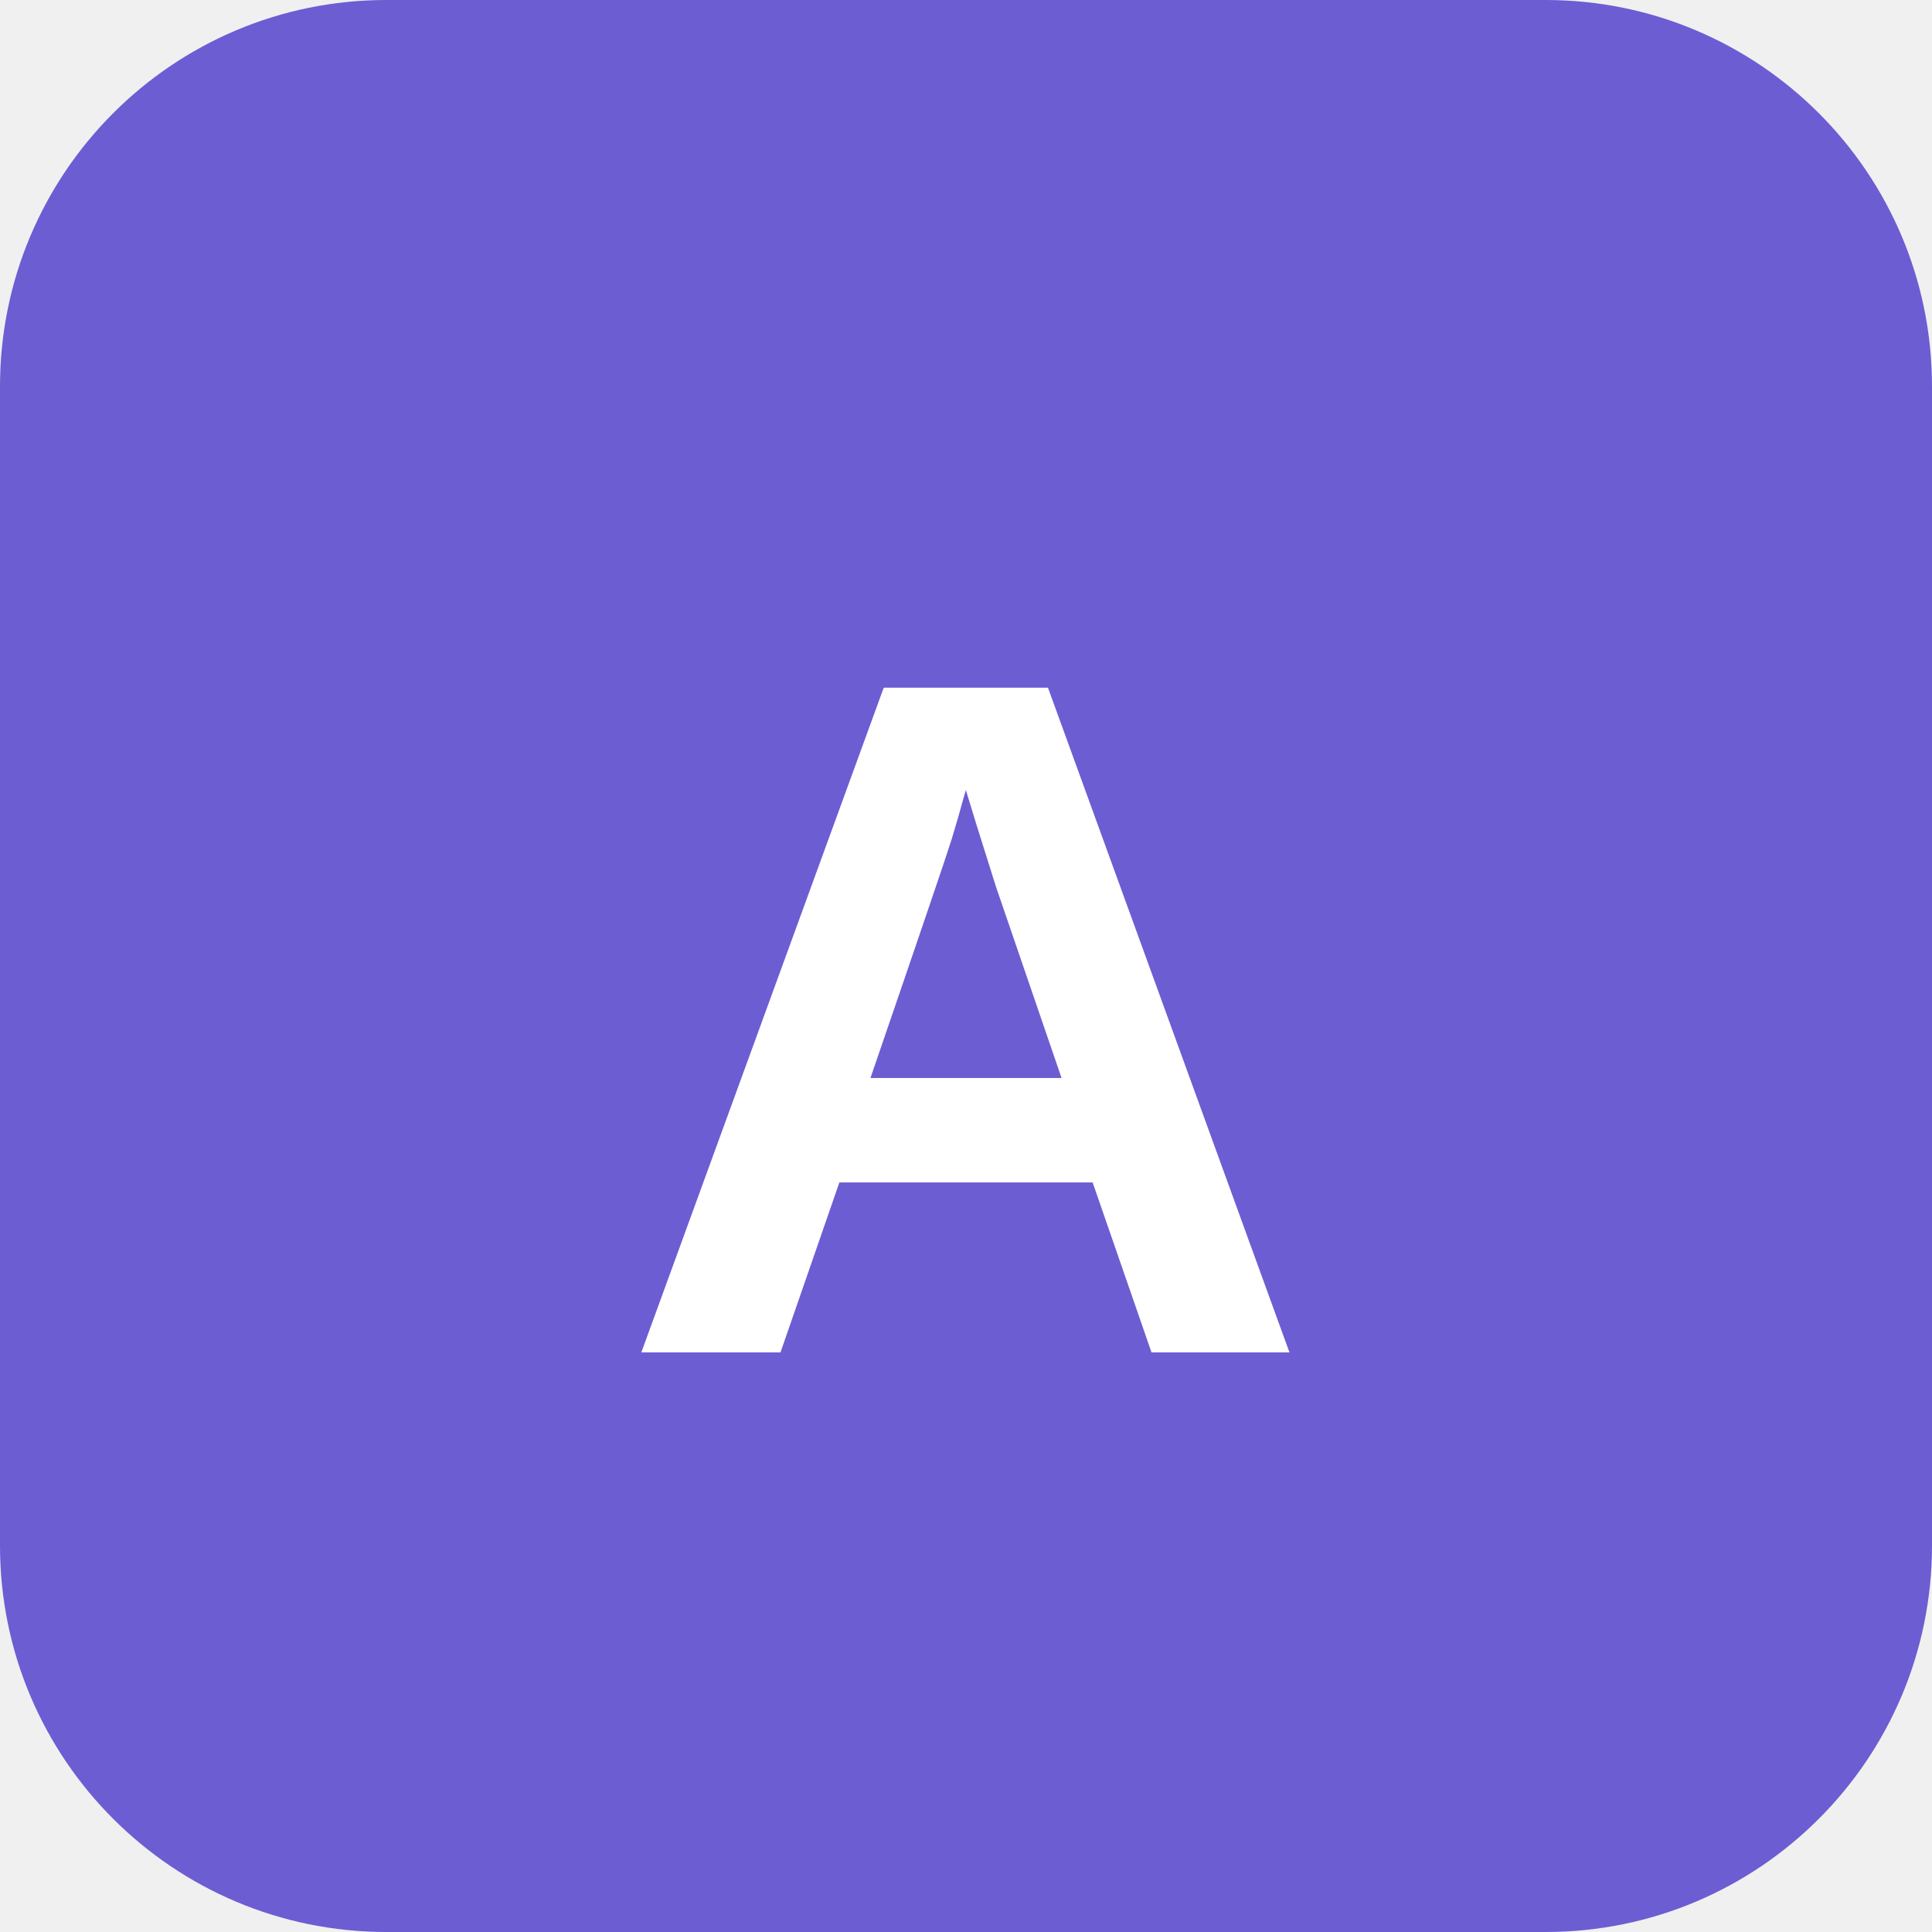
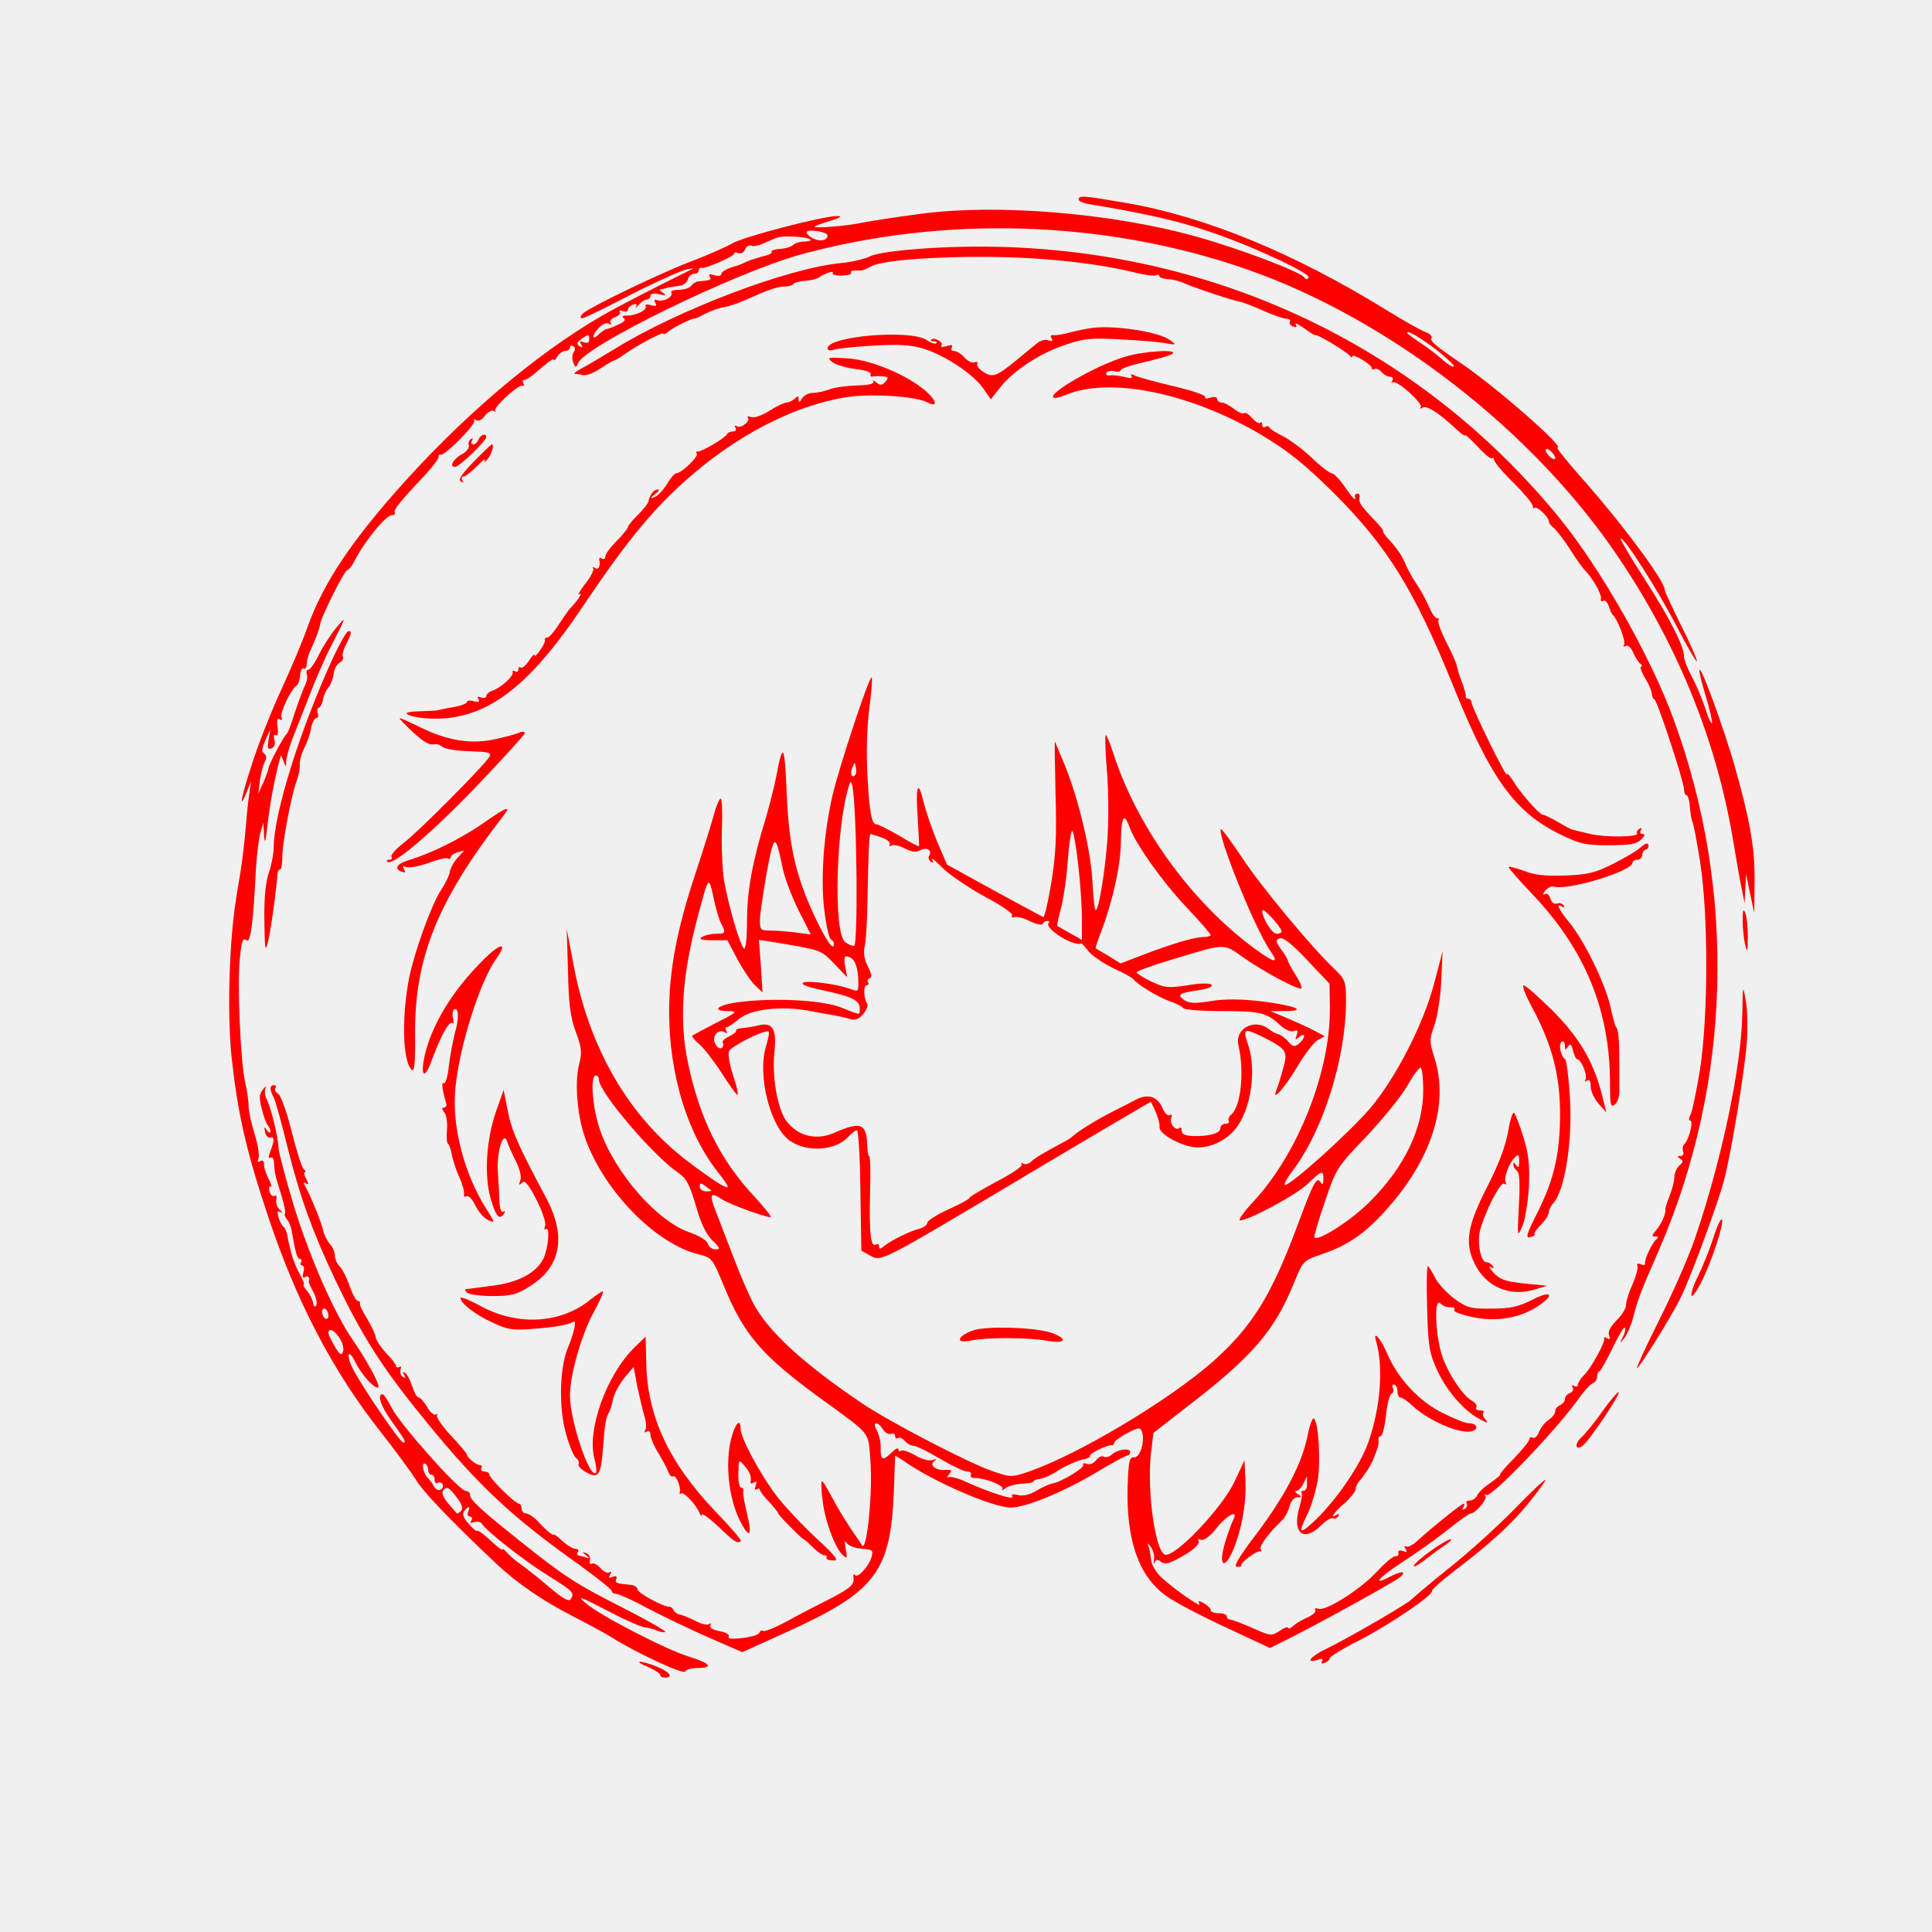
- <svg xmlns="http://www.w3.org/2000/svg" viewBox="0 0 100 100">
-   <rect width="100" height="100" rx="20" fill="#6C5DD3" />
-   <text x="50" y="70" font-size="50" text-anchor="middle" fill="white" font-family="Arial, sans-serif" font-weight="bold">A</text>
+ <svg xmlns="http://www.w3.org/2000/svg" version="1.0" width="600pt" height="600pt" viewBox="0 0 600 600" preserveAspectRatio="xMidYMid meet">
+   <g transform="translate(0,600) scale(0.1,-0.1)" fill="#ff0000" stroke="none">
+     <path d="M3350 5380 c0 -5 17 -12 38 -15 159 -26 271 -51 361 -82 131 -43 323 -132 315 -145 -4 -7 -9 -6 -13 0 -10 17 -199 89 -335 127 -261 73 -617 103 -856 71 -69 -9 -149 -21 -179 -27 -52 -11 -151 -19 -151 -13 0 2 21 10 48 18 33 10 39 15 22 15 -41 1 -299 -66 -328 -86 -15 -9 -71 -34 -126 -55 -93 -35 -306 -138 -334 -160 -7 -6 -11 -13 -8 -15 4 -5 19 2 191 90 61 30 124 58 140 61 17 3 23 3 15 0 -25 -11 -171 -85 -240 -122 -208 -112 -442 -305 -648 -532 -169 -187 -257 -318 -308 -460 -14 -41 -51 -128 -81 -193 -30 -65 -70 -166 -89 -225 -35 -107 -44 -156 -18 -92 l14 35 -5 -35 c-3 -19 -8 -60 -10 -90 -7 -81 -12 -125 -30 -230 -23 -134 -30 -364 -16 -501 18 -168 44 -288 110 -486 90 -273 204 -492 358 -686 43 -55 89 -118 103 -140 21 -37 110 -130 250 -262 67 -63 145 -116 240 -165 47 -24 101 -53 121 -66 77 -48 223 -116 227 -105 2 6 19 11 38 11 51 0 41 14 -23 34 -76 23 -281 130 -324 167 -29 25 -18 21 63 -21 53 -28 107 -52 120 -54 13 -1 31 -6 41 -11 10 -4 20 -5 23 -3 2 3 -55 36 -128 73 -152 77 -185 99 -323 209 -125 100 -155 128 -155 143 0 7 -6 13 -14 13 -20 0 -204 207 -229 257 -12 24 -25 43 -29 43 -17 0 -6 -35 25 -79 45 -63 50 -71 39 -71 -9 0 -127 172 -156 229 -10 18 -15 38 -13 44 2 7 11 -4 21 -24 18 -38 62 -86 71 -77 6 6 -37 86 -81 149 -56 81 -133 256 -181 413 -25 83 -47 165 -48 181 -2 38 -23 123 -37 152 -6 11 -7 27 -3 35 3 7 0 5 -8 -5 -12 -14 -13 -26 -4 -60 5 -23 14 -46 18 -51 5 -6 9 -15 9 -20 0 -6 -5 -4 -11 4 -8 12 -9 11 -6 -5 2 -11 9 -19 15 -18 15 4 15 -7 2 -42 -7 -17 -7 -24 0 -20 6 3 11 -4 11 -17 2 -32 3 -37 22 -97 9 -30 15 -57 12 -59 -3 -3 0 -11 6 -19 7 -7 13 -23 15 -36 12 -69 17 -87 26 -87 5 0 6 -4 3 -10 -3 -5 -2 -10 3 -10 6 0 8 -10 4 -22 -3 -14 -2 -19 6 -14 10 6 15 -3 11 -16 0 -2 6 -16 15 -32 8 -16 12 -34 8 -40 -4 -7 -8 -3 -10 9 -2 11 -11 28 -20 38 -8 9 -12 17 -9 17 4 0 -2 15 -12 33 -17 31 -28 63 -38 117 -2 13 -8 27 -12 30 -5 3 -12 16 -16 29 -5 18 -4 22 6 17 8 -5 8 -2 -1 6 -9 7 -14 21 -12 32 2 10 0 16 -6 12 -5 -3 -12 3 -15 14 -3 11 -1 18 4 15 4 -3 2 7 -6 22 -8 15 -15 36 -15 46 0 11 -4 15 -12 11 -8 -5 -9 -2 -5 9 3 9 -2 42 -12 74 -10 32 -19 72 -19 88 0 17 -5 50 -11 75 -14 66 -25 307 -16 384 5 53 9 65 20 56 13 -11 21 46 30 226 3 44 9 93 14 109 l9 30 2 -40 c2 -29 5 -19 11 35 8 68 22 142 36 195 l6 20 8 -20 c7 -19 8 -18 8 3 1 13 10 44 20 70 10 26 34 85 52 132 18 47 48 117 68 155 48 94 48 94 15 55 -16 -19 -40 -56 -53 -82 -13 -27 -28 -48 -33 -48 -6 0 -8 -6 -5 -14 3 -7 0 -24 -7 -37 -6 -13 -20 -51 -31 -84 -10 -33 -21 -62 -25 -65 -9 -6 -54 -92 -56 -105 0 -5 -8 -26 -16 -45 l-16 -35 5 40 c3 22 10 48 15 59 7 13 6 21 -2 26 -8 5 -7 16 4 41 l16 34 -6 -32 c-4 -26 -3 -32 9 -27 9 3 13 13 9 26 -3 12 -1 19 5 15 5 -4 8 6 5 25 -3 21 -1 29 7 24 6 -4 9 -2 5 7 -5 14 30 87 47 98 5 3 10 17 11 31 1 15 6 24 10 22 4 -3 9 1 10 8 2 25 5 33 23 73 10 22 18 47 19 55 2 22 76 170 85 170 4 0 14 12 22 28 31 61 97 142 116 142 8 0 12 4 9 8 -5 8 14 32 98 121 22 25 40 48 38 53 -1 4 2 7 6 6 13 -5 111 95 105 106 -4 5 -1 6 6 1 8 -4 18 1 27 14 9 12 21 18 27 15 7 -4 9 -4 5 0 -8 9 71 82 84 78 5 -1 7 2 3 8 -3 5 -2 10 3 10 5 0 18 8 30 18 54 46 62 51 62 44 0 -4 5 1 11 11 5 9 17 17 24 17 8 0 15 5 15 11 0 5 5 7 10 4 7 -4 7 -11 2 -18 -5 -7 -6 -21 -2 -32 7 -18 9 -18 15 -3 22 54 489 282 693 338 448 122 946 106 1383 -46 443 -154 894 -504 1158 -899 182 -271 300 -563 352 -867 11 -67 24 -141 29 -163 l8 -40 2 45 3 45 12 -60 13 -60 1 100 c1 104 -15 191 -63 360 -32 111 -99 295 -107 295 -4 0 4 -35 17 -77 13 -43 22 -82 21 -88 -2 -5 -12 15 -21 45 -10 30 -29 75 -42 99 -13 24 -24 52 -24 62 0 32 -45 120 -124 243 -42 65 -75 121 -73 123 9 8 115 -158 174 -272 34 -66 63 -115 63 -108 0 7 -22 57 -50 112 -27 55 -50 104 -50 109 0 28 -135 210 -268 359 -40 46 -70 83 -65 83 24 0 -191 188 -297 260 -85 58 -100 71 -94 81 3 5 -7 14 -22 19 -15 6 -68 36 -118 67 -287 177 -561 290 -810 333 -135 23 -146 24 -146 10z m-780 -111 c0 -16 -23 -21 -46 -9 -13 7 -21 16 -19 20 6 9 65 0 65 -11z m-53 -13 c4 -3 -5 -6 -18 -6 -14 0 -30 -5 -35 -10 -6 -6 -24 -12 -41 -13 -17 -1 -29 -5 -27 -9 3 -4 -8 -10 -23 -13 -15 -4 -39 -11 -53 -17 -14 -7 -27 -12 -30 -13 -28 -7 -50 -18 -50 -26 0 -6 -9 -7 -21 -4 -15 5 -19 4 -15 -4 7 -10 2 -12 -36 -15 -7 -1 -17 -7 -21 -13 -4 -7 -22 -13 -38 -13 -17 0 -28 -4 -24 -9 7 -13 -26 -30 -44 -23 -9 3 -11 0 -6 -8 6 -10 2 -12 -13 -8 -12 4 -20 2 -17 -2 7 -12 -28 -30 -57 -30 -14 0 -19 -3 -11 -8 8 -5 2 -12 -17 -20 -16 -8 -33 -14 -37 -14 -4 -1 -14 -8 -22 -15 -22 -23 -25 -6 -3 17 12 13 25 19 33 15 7 -5 10 -4 5 3 -3 6 3 13 14 17 11 4 18 11 15 16 -3 5 1 6 9 3 9 -3 16 -2 16 4 0 5 7 13 16 16 10 4 13 2 9 -7 -4 -6 0 -4 8 6 8 9 19 17 26 17 6 0 11 5 11 11 0 7 10 9 28 5 20 -5 23 -4 12 4 -8 5 -13 10 -10 11 3 0 14 3 25 6 11 2 28 5 38 6 9 1 20 9 23 19 3 10 12 18 20 18 8 0 14 4 14 10 0 6 3 9 8 8 11 -4 102 36 102 44 0 4 6 5 14 2 7 -3 16 2 20 11 3 10 12 15 20 12 7 -3 25 1 39 8 15 7 34 15 44 18 24 6 92 1 100 -7z m1946 -344 c31 -25 55 -47 52 -50 -3 -3 -18 6 -33 19 -15 14 -46 38 -69 53 -24 16 -43 30 -43 32 0 10 42 -15 93 -54z m-2633 33 c0 -9 -6 -12 -17 -8 -12 5 -14 3 -8 -7 6 -9 4 -11 -5 -5 -10 6 -9 11 5 22 23 16 25 16 25 -2z m3000 -367 c0 -6 -7 -5 -15 2 -8 7 -15 17 -15 22 0 6 7 5 15 -2 8 -7 15 -17 15 -22z m-3810 -2664 c0 -8 -4 -12 -10 -9 -5 3 -10 13 -10 21 0 8 5 12 10 9 6 -3 10 -13 10 -21z m35 -70 c9 -14 14 -33 10 -42 -5 -13 -10 -9 -25 16 -11 18 -20 37 -20 42 0 18 18 10 35 -16z m275 -410 c0 -8 5 -14 10 -14 6 0 10 -7 10 -16 0 -8 4 -13 9 -9 5 3 12 1 15 -4 4 -5 1 -13 -5 -17 -6 -4 -16 0 -21 9 -4 9 -14 22 -21 29 -14 15 -19 50 -6 42 5 -3 9 -12 9 -20z m89 -85 c17 -22 20 -34 12 -42 -6 -6 -12 -9 -13 -6 -2 2 -14 16 -27 31 -12 14 -20 31 -16 37 10 17 20 13 44 -20z m35 -44 c-4 -8 -1 -15 6 -15 6 0 8 -5 4 -12 -5 -8 -2 -9 9 -5 9 3 20 1 24 -6 15 -23 133 -116 208 -162 77 -48 80 -52 67 -72 -5 -8 -25 3 -65 37 -31 27 -72 59 -90 72 -17 12 -37 29 -44 38 -7 8 -13 12 -13 8 0 -4 -16 9 -37 28 -20 19 -38 32 -41 30 -2 -3 -14 7 -27 22 -17 20 -20 30 -13 40 14 16 19 15 12 -3z" />
+     <path d="M2880 5229 c-92 -6 -157 -15 -178 -25 -18 -9 -59 -18 -90 -21 -164 -15 -508 -146 -702 -266 -36 -22 -81 -49 -100 -59 -19 -10 -30 -18 -25 -19 6 0 18 -2 27 -4 10 -2 34 8 53 21 20 13 38 24 41 24 3 0 18 8 32 19 43 30 122 72 122 65 0 -4 8 -1 18 8 16 13 74 41 80 39 1 -1 16 6 33 15 17 9 43 18 58 20 14 3 40 11 56 18 78 35 108 46 130 46 13 0 26 4 29 8 2 4 19 9 37 10 18 1 37 6 43 11 17 12 48 22 42 13 -3 -5 10 -8 29 -8 18 1 31 4 28 9 -3 6 5 8 32 7 3 0 18 6 33 14 50 25 339 37 536 21 106 -8 207 -23 279 -41 32 -8 62 -12 67 -9 6 3 10 3 10 -2 0 -4 12 -9 26 -10 15 0 36 -6 48 -11 24 -12 153 -55 176 -59 9 -1 42 -14 73 -28 32 -14 64 -25 73 -25 8 0 13 -4 10 -9 -3 -5 1 -12 10 -15 10 -4 13 -2 8 6 -4 7 8 1 27 -12 19 -14 34 -23 34 -21 0 7 99 -52 107 -64 4 -5 8 -6 8 -2 0 11 60 -25 60 -36 0 -4 4 -6 9 -3 5 3 14 -1 21 -9 7 -8 19 -15 27 -15 8 0 11 -5 7 -12 -4 -6 -3 -8 2 -5 13 7 96 -68 86 -78 -4 -5 -1 -5 6 -1 13 8 50 -16 105 -67 15 -14 27 -23 27 -19 0 4 17 -12 39 -35 21 -23 41 -40 45 -36 3 3 6 1 6 -5 0 -7 27 -39 60 -71 33 -33 60 -65 60 -72 0 -7 3 -10 6 -6 7 6 44 -29 44 -42 0 -5 7 -15 17 -22 9 -8 31 -37 49 -65 18 -29 39 -58 46 -65 26 -27 52 -74 50 -88 -2 -7 1 -10 7 -7 5 4 13 -4 17 -16 4 -13 9 -25 13 -28 14 -12 41 -82 35 -92 -4 -7 -2 -8 4 -4 7 4 17 -4 24 -21 7 -15 17 -31 23 -35 5 -4 6 -8 2 -8 -5 0 0 -16 12 -36 12 -19 21 -41 21 -49 0 -7 3 -15 8 -17 9 -4 92 -256 92 -280 0 -10 4 -18 8 -18 4 0 9 -16 10 -37 2 -20 5 -40 8 -45 3 -5 14 -61 24 -126 26 -166 25 -483 -1 -647 -11 -66 -24 -128 -29 -137 -6 -11 -6 -18 -1 -18 11 0 -3 -58 -18 -73 -5 -5 -7 -16 -4 -23 3 -8 -1 -14 -8 -14 -11 0 -11 -2 -1 -9 10 -6 10 -10 -3 -21 -8 -7 -15 -23 -15 -35 0 -12 -7 -39 -15 -59 -8 -19 -14 -39 -13 -43 2 -12 -13 -46 -30 -65 -13 -15 -13 -18 -1 -18 9 0 10 -3 4 -8 -13 -9 -39 -64 -36 -76 1 -5 -5 -6 -14 -2 -9 3 -13 2 -10 -4 3 -5 -3 -31 -14 -56 -12 -26 -21 -55 -21 -66 0 -11 -13 -33 -30 -49 -19 -19 -27 -35 -23 -46 4 -11 3 -14 -6 -9 -6 4 -10 4 -9 -1 3 -12 -40 -91 -62 -113 -11 -11 -20 -25 -20 -31 0 -5 -5 -7 -12 -3 -7 4 -8 3 -4 -5 4 -6 0 -14 -8 -17 -9 -3 -16 -12 -16 -19 0 -7 -7 -15 -15 -19 -8 -3 -15 -11 -15 -18 0 -8 -9 -20 -21 -28 -12 -8 -25 -25 -30 -38 -5 -13 -13 -20 -19 -17 -5 3 -10 2 -10 -4 0 -6 -22 -33 -49 -61 -27 -27 -46 -50 -42 -50 3 0 -11 -11 -30 -25 -20 -13 -39 -31 -42 -40 -4 -8 -14 -15 -22 -15 -9 0 -14 -4 -10 -9 3 -5 0 -13 -6 -17 -8 -4 -9 -3 -5 4 4 7 5 12 1 12 -6 0 -102 -77 -143 -115 -14 -13 -30 -21 -35 -18 -6 4 -7 1 -2 -7 6 -10 4 -12 -8 -7 -10 4 -16 2 -14 -6 1 -7 -3 -11 -9 -10 -7 1 -32 -20 -58 -48 -51 -55 -159 -124 -182 -115 -9 3 -12 1 -9 -4 3 -5 -7 -15 -22 -22 -15 -6 -36 -18 -45 -26 -10 -9 -18 -12 -18 -7 0 4 -12 0 -26 -10 -25 -16 -28 -16 -84 9 -32 14 -63 26 -69 26 -6 0 -11 5 -11 10 0 6 -11 10 -25 10 -14 0 -25 4 -25 10 0 5 -10 14 -21 21 -17 9 -20 8 -14 -2 11 -17 -82 48 -119 83 -18 17 -31 41 -32 58 -1 16 -5 34 -9 42 -3 7 0 5 8 -5 8 -10 13 -28 11 -40 -2 -12 -1 -16 2 -9 4 9 9 10 19 2 10 -8 22 -7 47 6 48 24 78 50 70 59 -4 4 0 6 8 3 9 -3 28 11 47 35 32 41 70 61 54 29 -13 -27 -32 -85 -35 -110 -5 -36 10 -35 28 2 29 61 47 153 44 223 l-3 68 -32 -68 c-39 -82 -185 -235 -215 -225 -30 10 -56 194 -44 311 l8 67 103 80 c206 158 274 238 335 389 27 66 27 66 88 87 76 26 129 62 191 130 147 161 203 334 155 482 -15 47 -15 54 1 99 9 26 19 89 21 138 l4 90 -25 -95 c-33 -128 -118 -294 -199 -391 -64 -75 -246 -239 -265 -239 -6 0 5 20 24 45 94 124 165 349 165 524 0 64 -2 69 -36 102 -70 66 -227 255 -287 346 -34 51 -63 90 -65 88 -14 -14 106 -311 153 -378 27 -39 16 -39 -39 0 -198 142 -370 376 -446 606 -12 38 -24 66 -26 64 -3 -2 -1 -54 4 -116 5 -61 5 -155 1 -210 -8 -105 -28 -225 -37 -217 -3 3 -7 41 -9 83 -4 95 -41 252 -83 359 -18 43 -33 80 -34 81 -1 2 0 -72 2 -162 4 -128 1 -191 -13 -276 -10 -60 -21 -108 -25 -107 -5 2 -73 39 -154 83 l-145 80 -31 72 c-16 39 -35 95 -42 123 -17 73 -25 49 -18 -50 3 -47 5 -86 4 -88 -1 -2 -29 13 -62 33 -33 19 -65 35 -70 35 -15 0 -22 35 -28 151 -4 64 -2 144 5 203 7 54 11 100 8 102 -7 7 -103 -284 -122 -368 -27 -118 -37 -259 -25 -355 6 -48 15 -89 21 -91 5 -2 9 -8 9 -13 0 -26 -26 12 -61 87 -59 128 -79 218 -86 383 -6 150 -12 159 -32 51 -7 -36 -22 -93 -32 -128 -42 -136 -59 -228 -59 -320 0 -53 -4 -91 -9 -88 -12 8 -47 126 -62 209 -6 38 -9 111 -7 163 2 52 0 94 -4 94 -4 0 -15 -26 -23 -57 -9 -32 -34 -112 -56 -178 -57 -172 -81 -299 -81 -430 1 -193 56 -375 153 -497 16 -20 29 -39 29 -43 0 -10 -43 17 -121 76 -188 142 -311 356 -359 619 l-20 105 4 -130 c2 -102 7 -143 24 -189 19 -51 20 -65 10 -103 -14 -59 -5 -164 22 -235 60 -161 217 -320 348 -353 44 -11 44 -12 81 -101 62 -150 117 -214 301 -348 158 -115 146 -100 153 -191 8 -97 -11 -288 -26 -264 -1 2 -16 24 -33 49 -17 25 -44 69 -59 98 -15 28 -29 52 -32 52 -3 0 -3 -25 1 -55 7 -65 37 -147 61 -172 17 -16 17 -15 11 18 -3 19 -3 27 2 19 4 -8 23 -17 42 -19 42 -4 43 -4 36 -29 -9 -28 -42 -63 -50 -54 -4 4 -7 3 -6 -3 5 -25 -5 -35 -72 -70 -40 -20 -102 -52 -136 -71 -35 -19 -68 -32 -72 -29 -5 3 -10 0 -12 -6 -2 -6 -26 -13 -52 -16 -33 -4 -47 -2 -43 4 4 6 -8 14 -28 17 -22 5 -33 11 -29 18 4 7 3 8 -4 4 -6 -4 -26 1 -44 11 -18 9 -40 18 -48 19 -8 2 -16 8 -18 13 -2 6 -8 11 -13 11 -20 0 -99 43 -99 54 0 6 -9 13 -20 14 -46 4 -51 6 -46 18 3 9 -1 11 -11 7 -12 -5 -14 -3 -8 7 5 8 4 11 -2 7 -6 -4 -18 2 -28 13 -10 11 -22 17 -27 14 -5 -3 -8 2 -6 11 2 10 -4 20 -12 22 -13 4 -13 3 0 -7 13 -10 12 -11 -3 -6 -10 3 -21 6 -23 6 -3 0 -2 5 1 10 3 5 0 10 -8 10 -8 0 -26 11 -41 25 -14 13 -26 22 -26 19 0 -6 -26 15 -52 44 -12 12 -28 22 -35 22 -7 0 -13 7 -13 15 0 8 -4 15 -8 15 -12 0 -92 79 -92 90 0 6 -7 10 -16 10 -8 0 -12 5 -9 10 3 6 1 10 -5 10 -11 0 -40 24 -40 33 0 3 -22 29 -49 58 -27 29 -47 58 -44 63 3 5 2 6 -4 3 -5 -3 -17 7 -27 24 -9 16 -21 29 -26 29 -5 0 -14 16 -20 35 -6 19 -16 38 -22 41 -7 5 -8 2 -3 -6 6 -9 4 -11 -4 -6 -7 5 -10 15 -7 23 3 8 1 11 -4 8 -6 -3 -10 -2 -10 3 0 4 -13 22 -30 39 -16 17 -31 39 -33 49 -1 11 -14 37 -27 59 -14 22 -24 43 -22 47 1 5 -2 8 -7 8 -5 0 -16 20 -25 45 -8 25 -22 52 -30 61 -9 8 -16 24 -16 35 0 11 -7 27 -15 35 -8 9 -18 27 -21 42 -7 29 -38 105 -55 136 -8 13 -7 16 1 11 9 -6 9 -2 1 14 -7 11 -8 21 -4 21 4 0 3 4 -3 8 -6 4 -23 57 -38 117 -15 61 -34 114 -42 118 -8 5 -12 12 -9 18 4 5 1 9 -4 9 -14 0 -14 -15 -1 -38 5 -9 25 -81 44 -159 37 -149 78 -262 145 -403 89 -187 150 -281 291 -453 158 -193 262 -290 468 -436 56 -41 102 -77 102 -82 0 -5 6 -9 14 -9 8 0 52 -20 98 -45 46 -24 131 -65 188 -90 l105 -46 135 61 c280 127 326 187 336 440 2 57 4 106 4 108 0 2 12 -5 28 -16 91 -64 274 -143 331 -144 46 0 166 49 272 113 45 27 86 49 91 49 4 0 8 5 8 11 0 13 -41 8 -58 -9 -8 -7 -18 -9 -24 -6 -6 4 -17 -1 -24 -11 -8 -10 -20 -15 -29 -11 -9 3 -14 2 -11 -3 6 -9 -69 -54 -96 -58 -9 -2 -32 -12 -50 -23 -21 -12 -41 -17 -57 -13 -16 4 -22 2 -17 -5 7 -12 -72 13 -144 46 -24 11 -49 18 -55 14 -5 -3 -4 1 2 9 11 13 9 15 -10 14 -30 -3 -53 15 -35 28 9 6 7 7 -6 3 -11 -4 -33 2 -53 14 -19 11 -39 18 -44 15 -5 -4 -9 -1 -9 4 0 6 -9 2 -20 -9 -28 -28 -36 -25 -35 12 1 18 -5 43 -12 56 -16 27 2 30 19 3 6 -10 18 -17 25 -14 7 3 13 0 13 -7 0 -6 4 -9 9 -6 5 3 14 -1 21 -9 7 -8 19 -15 27 -15 8 0 45 -18 82 -40 37 -22 75 -40 85 -40 9 0 14 -4 11 -10 -3 -5 1 -10 11 -10 34 0 93 -23 87 -34 -4 -6 0 -5 9 2 9 7 32 13 52 14 20 1 36 4 36 7 0 4 9 7 19 8 11 1 38 13 60 28 23 14 55 28 72 32 16 3 27 8 24 11 -6 6 55 36 68 34 4 -1 7 2 7 7 0 5 18 18 40 30 35 18 41 19 46 6 11 -28 -5 -83 -24 -81 -15 1 -17 -11 -20 -87 -5 -168 33 -280 118 -342 27 -20 111 -64 187 -99 l137 -64 76 38 c91 46 310 167 328 182 22 19 5 20 -28 3 -61 -32 -41 -6 31 41 41 26 104 71 141 100 37 30 71 54 76 54 15 0 53 46 45 55 -5 4 -3 5 3 2 15 -9 213 197 285 297 17 25 38 47 45 50 8 3 14 12 14 20 0 8 3 16 8 18 4 2 22 34 40 72 18 37 35 66 38 63 3 -3 1 -16 -6 -29 -11 -22 -11 -22 5 -3 8 11 20 38 26 60 15 59 22 78 82 215 224 518 241 1110 45 1645 -71 195 -227 470 -357 629 -475 580 -1188 884 -1961 835z m-224 -1636 c-11 -11 -17 4 -9 23 7 18 8 18 11 1 2 -10 1 -21 -2 -24z m4 -323 c1 -112 -2 -206 -7 -207 -5 -2 -17 3 -28 11 -38 27 -29 364 13 491 11 35 20 -78 22 -295z m848 161 c18 -51 102 -170 178 -250 41 -43 74 -82 74 -85 0 -3 -10 -6 -22 -6 -28 0 -99 -21 -190 -56 l-68 -26 -37 23 c-21 12 -39 23 -40 24 -2 1 6 24 17 52 36 96 61 208 61 281 1 76 10 91 27 43z m-160 -113 c7 -57 12 -133 12 -170 l0 -67 -37 21 c-21 12 -39 22 -40 23 -1 0 4 25 12 55 8 30 18 97 21 148 4 50 10 92 14 92 3 0 12 -46 18 -102z m-610 81 c18 -6 29 -16 25 -22 -3 -6 -1 -7 5 -3 6 4 25 0 42 -9 22 -11 35 -13 49 -5 21 11 37 -2 26 -19 -3 -5 0 -13 6 -17 8 -5 9 -3 4 7 -5 8 10 -4 33 -27 22 -22 82 -62 131 -89 50 -26 88 -52 84 -58 -3 -5 0 -8 8 -5 7 2 29 -3 48 -13 20 -10 38 -13 39 -8 2 5 9 9 14 9 6 0 9 -3 5 -6 -16 -16 77 -75 101 -64 2 0 12 -10 23 -25 12 -14 46 -37 77 -52 31 -14 59 -30 62 -34 11 -16 79 -57 114 -69 19 -6 38 -16 41 -21 4 -5 58 -9 121 -9 119 0 139 -5 182 -46 14 -12 32 -20 40 -16 12 4 14 1 9 -13 -6 -15 -5 -16 8 -5 8 7 15 8 15 2 0 -5 -7 -16 -16 -23 -14 -11 -19 -10 -33 6 -9 11 -23 21 -31 23 -8 2 -21 9 -28 15 -44 36 -108 4 -96 -49 19 -81 8 -190 -22 -215 -7 -6 -11 -15 -8 -20 3 -5 -2 -9 -10 -9 -9 0 -16 -6 -16 -14 0 -16 -38 -26 -87 -24 -22 1 -33 6 -33 16 0 9 -3 12 -7 9 -11 -11 -32 14 -26 30 4 10 2 14 -4 10 -6 -4 -16 6 -23 22 -14 35 -45 45 -80 27 -14 -7 -50 -26 -80 -41 -49 -25 -106 -61 -120 -75 -3 -3 -14 -10 -25 -16 -64 -34 -91 -50 -103 -62 -8 -7 -18 -9 -24 -6 -6 4 -8 3 -5 -3 3 -5 -32 -29 -79 -53 -46 -25 -84 -47 -84 -51 0 -3 -29 -19 -65 -35 -35 -16 -65 -35 -65 -41 0 -7 -11 -15 -25 -19 -29 -7 -89 -37 -110 -54 -11 -10 -15 -10 -15 -1 0 7 -4 9 -10 6 -16 -10 -21 36 -18 158 2 64 1 117 -3 117 -3 0 -5 16 -6 35 -2 66 -20 73 -102 37 -57 -25 -114 -10 -149 37 -28 38 -45 139 -37 215 8 72 -6 93 -52 81 -16 -4 -38 -7 -50 -8 -11 -1 -19 -5 -17 -8 2 -3 -8 -11 -22 -18 -14 -6 -23 -15 -19 -20 3 -5 1 -12 -4 -16 -6 -3 -15 3 -20 14 -12 22 10 48 30 35 8 -4 9 -3 5 4 -4 7 -4 12 1 12 4 0 21 11 36 24 37 32 131 43 219 27 35 -7 72 -13 83 -15 11 -2 30 -6 43 -10 17 -6 28 -2 42 14 11 13 17 27 13 33 -11 17 -12 57 -2 57 6 0 8 4 5 9 -4 5 -1 11 5 13 8 3 6 14 -6 37 -11 22 -14 43 -10 60 4 14 8 78 9 141 3 160 5 210 10 210 1 0 17 -5 34 -11z m-308 -92 c6 -32 29 -92 50 -134 l38 -75 -46 6 c-24 3 -60 6 -78 6 -32 0 -34 2 -34 33 0 17 10 84 21 147 23 122 27 124 49 17z m-190 -176 c15 -28 13 -31 -17 -31 -16 0 -35 -5 -43 -10 -11 -7 -2 -10 32 -10 l47 0 31 -59 c18 -33 42 -69 55 -81 l23 -22 -5 82 -6 81 34 -5 c163 -27 157 -25 200 -69 l40 -42 -6 33 c-4 17 -3 32 2 32 23 -1 35 -22 38 -64 2 -41 1 -46 -14 -41 -50 21 -174 35 -157 18 4 -4 33 -13 64 -19 86 -18 112 -31 112 -54 0 -24 6 -24 -60 2 -61 23 -213 30 -322 15 -62 -9 -79 -27 -25 -27 29 -1 26 -4 -38 -36 -38 -20 -72 -38 -75 -40 -2 -3 7 -15 22 -27 14 -12 45 -52 69 -89 24 -38 46 -68 49 -68 4 0 -2 27 -13 60 -11 32 -17 66 -13 75 6 16 114 70 123 61 3 -3 -1 -21 -7 -42 -30 -90 12 -257 75 -298 55 -36 141 -29 180 14 10 11 22 20 26 20 5 0 10 -84 11 -187 l3 -187 27 -15 c36 -20 27 -24 492 253 208 124 380 225 380 224 16 -28 29 -66 27 -78 -2 -18 48 -50 97 -61 45 -10 103 12 137 53 50 59 69 185 40 267 -16 47 -11 49 48 20 73 -37 77 -43 62 -97 -7 -26 -16 -56 -21 -67 -16 -41 26 7 66 74 21 36 49 72 61 80 l23 13 -30 16 c-16 9 -54 26 -84 39 l-55 23 44 0 c75 0 34 17 -70 30 -67 8 -115 8 -159 1 -49 -8 -67 -7 -82 3 -24 17 -17 22 45 31 30 5 45 11 39 17 -5 5 -35 5 -75 -2 -60 -9 -70 -8 -112 12 -25 12 -45 25 -45 28 0 4 46 21 103 38 179 54 163 54 232 6 62 -43 157 -94 175 -94 6 0 -1 18 -15 40 -14 22 -25 42 -25 46 0 3 -9 19 -21 35 -18 25 -18 30 -5 35 11 4 38 -17 85 -67 l70 -74 1 -79 c1 -195 -99 -448 -236 -596 -31 -33 -50 -60 -43 -60 28 0 176 80 211 114 43 42 48 43 48 14 0 -17 -3 -19 -9 -9 -12 18 -22 -1 -71 -133 -82 -221 -142 -317 -266 -427 -139 -121 -417 -287 -571 -340 -52 -17 -55 -17 -110 2 -72 24 -324 155 -406 211 -184 124 -297 228 -341 317 -13 25 -38 84 -56 131 -18 47 -43 111 -55 143 -24 59 -20 67 18 42 23 -15 132 -55 150 -55 5 0 -18 29 -51 65 -106 113 -170 243 -206 417 -27 130 -18 266 30 448 35 132 35 132 50 62 7 -34 18 -71 24 -81z m1740 -23 c0 -5 -7 -8 -15 -8 -15 0 -45 49 -45 72 1 13 59 -51 60 -64z m440 -494 c0 -117 -58 -239 -167 -347 -57 -58 -165 -126 -171 -109 -1 4 13 54 33 111 34 101 36 105 127 200 51 54 109 125 128 158 19 34 38 59 42 57 5 -3 8 -34 8 -70z m-2560 33 c0 -38 167 -235 245 -288 27 -19 36 -36 56 -103 15 -55 32 -89 51 -108 25 -24 26 -28 10 -28 -11 0 -22 8 -24 18 -3 10 -26 24 -57 35 -101 35 -230 183 -277 316 -24 67 -32 171 -14 171 6 0 10 -6 10 -13z m349 -344 c2 -2 -5 -3 -16 -3 -11 0 -20 7 -20 15 0 12 3 12 16 3 9 -7 18 -14 20 -15z" />
+     <path d="M3021 1868 c-51 -19 -54 -42 -5 -31 50 10 175 10 237 -1 55 -10 65 5 15 24 -49 18 -206 23 -247 8z" />
+     <path d="M3395 4982 c-16 -2 -48 -8 -70 -14 -22 -6 -46 -10 -54 -9 -8 1 -10 -2 -5 -10 5 -9 2 -10 -10 -6 -9 4 -24 0 -34 -8 -9 -7 -37 -30 -61 -50 -67 -55 -78 -59 -107 -40 -14 9 -22 20 -19 25 3 6 0 7 -8 5 -7 -3 -22 3 -32 15 -10 11 -24 20 -32 20 -8 0 -11 5 -7 11 4 8 -1 9 -16 4 -14 -4 -20 -3 -16 3 6 10 -23 26 -32 17 -3 -3 1 -5 8 -5 7 0 11 -3 8 -6 -4 -3 -17 1 -30 10 -52 34 -308 12 -308 -26 0 -6 9 -8 23 -3 12 3 68 9 124 12 80 4 114 2 155 -11 67 -22 153 -80 182 -123 l23 -33 31 39 c41 51 123 105 203 131 56 19 78 21 169 16 58 -3 121 -8 140 -12 34 -6 34 -5 13 10 -33 25 -167 46 -238 38z" />
+     <path d="M3490 4891 c-89 -28 -233 -111 -219 -125 3 -4 21 0 40 8 137 57 388 5 607 -125 84 -51 131 -88 223 -179 168 -167 253 -305 374 -605 115 -284 189 -387 330 -456 62 -30 78 -34 152 -34 65 0 86 4 100 18 11 11 13 17 5 17 -8 0 -10 5 -6 12 4 7 3 8 -5 4 -6 -4 -9 -10 -7 -14 7 -12 -98 -13 -145 -2 -24 6 -49 12 -54 13 -6 1 -28 13 -48 25 -21 12 -42 22 -46 22 -10 0 -69 67 -92 105 -11 17 -19 26 -19 20 -1 -14 -109 207 -110 223 0 6 -4 12 -10 12 -5 0 -9 3 -8 8 1 4 -4 23 -11 42 -8 19 -15 43 -17 53 -2 9 -17 44 -34 76 -16 32 -26 61 -23 65 4 3 2 6 -4 6 -6 0 -16 15 -24 33 -7 17 -24 50 -39 72 -15 22 -32 54 -38 70 -7 17 -26 45 -43 63 -16 17 -27 32 -24 32 4 0 -6 13 -22 30 -47 49 -54 59 -51 74 2 8 -1 14 -7 13 -5 -1 -9 -5 -7 -9 5 -18 -7 -6 -33 32 -15 22 -33 40 -39 40 -6 0 -34 21 -62 48 -27 26 -68 56 -89 67 -22 11 -42 23 -43 28 -2 4 -8 5 -13 1 -5 -3 -9 0 -9 7 0 7 -3 9 -6 6 -4 -4 -15 3 -26 15 -10 12 -21 18 -24 15 -4 -4 -18 3 -32 13 -13 11 -31 20 -38 20 -8 0 -14 5 -14 11 0 6 -9 8 -21 4 -13 -4 -19 -3 -16 2 3 5 -40 20 -96 33 -56 13 -110 28 -121 33 -12 6 -16 6 -12 -1 4 -7 -3 -8 -21 -3 -16 4 -36 7 -46 5 -9 -1 -14 2 -11 8 3 5 15 8 25 5 11 -3 19 -1 19 3 0 5 32 16 72 25 39 9 79 20 87 25 29 17 -91 10 -149 -9z" />
+     <path d="M2584 4876 c10 -8 42 -18 72 -22 30 -3 51 -10 48 -16 -3 -5 0 -9 7 -7 8 1 22 1 33 0 15 -1 16 -4 6 -16 -10 -12 -16 -13 -28 -3 -9 7 -13 8 -10 3 4 -7 -14 -11 -50 -12 -31 -1 -70 -6 -85 -12 -16 -6 -39 -11 -52 -11 -13 0 -29 -8 -34 -17 -8 -14 -10 -14 -11 -3 0 11 -3 11 -12 2 -7 -7 -18 -12 -25 -12 -7 0 -32 -12 -54 -26 -24 -15 -48 -23 -57 -19 -9 3 -13 3 -10 -1 11 -10 -20 -36 -33 -28 -8 4 -9 3 -5 -4 4 -7 1 -12 -8 -12 -8 0 -16 -4 -18 -8 -5 -12 -82 -57 -91 -54 -5 1 -6 -2 -3 -7 6 -9 -48 -61 -64 -61 -5 0 -18 -15 -29 -34 -12 -19 -29 -37 -39 -40 -14 -5 -13 -3 2 9 11 8 15 15 9 15 -13 0 -26 -18 -29 -37 -1 -6 -16 -25 -33 -42 -17 -17 -31 -34 -31 -38 0 -4 -16 -24 -35 -43 -19 -19 -35 -40 -35 -48 0 -7 -5 -10 -10 -7 -6 4 -10 3 -9 -2 4 -22 -2 -34 -13 -27 -7 4 -10 4 -6 -1 4 -4 -7 -26 -25 -49 -17 -22 -25 -36 -17 -31 12 7 -8 -23 -30 -45 -3 -3 -18 -24 -33 -47 -15 -24 -32 -43 -37 -43 -6 0 -9 -3 -8 -7 2 -5 -5 -19 -15 -33 -9 -13 -17 -20 -17 -15 0 6 -8 -2 -18 -18 -10 -15 -22 -24 -25 -20 -4 3 -7 1 -7 -6 0 -7 -5 -9 -10 -6 -6 4 -9 2 -8 -3 4 -12 -38 -49 -63 -57 -11 -4 -19 -11 -19 -17 0 -5 -7 -7 -16 -4 -10 4 -13 2 -8 -6 5 -7 0 -9 -14 -6 -12 4 -22 2 -22 -2 0 -5 -19 -12 -42 -16 -24 -4 -46 -9 -50 -10 -5 -1 -29 -2 -55 -3 -25 0 -44 -4 -40 -7 14 -14 90 -21 143 -12 137 21 254 121 403 343 145 216 227 314 347 416 157 133 338 220 492 238 80 8 198 -1 231 -18 33 -18 32 2 -1 32 -59 52 -170 99 -246 104 -61 4 -65 3 -48 -11z" />
+     <path d="M1486 4635 c-3 -8 -10 -15 -16 -15 -6 0 -8 5 -4 12 4 7 3 8 -4 4 -6 -4 -9 -12 -6 -19 2 -7 -6 -19 -20 -27 -28 -14 -42 -40 -23 -40 13 0 97 80 97 93 0 13 -18 7 -24 -8z" />
+     <path d="M1471 4566 c-37 -38 -49 -56 -40 -61 8 -5 10 -4 5 3 -4 7 -2 12 3 12 6 0 25 15 43 33 17 17 28 25 24 17 -4 -8 0 -6 8 4 14 17 22 46 13 46 -1 0 -27 -24 -56 -54z" />
+     <path d="M1037 3963 c-104 -225 -186 -487 -187 -594 0 -20 -7 -56 -15 -79 -10 -29 -15 -78 -14 -149 1 -86 3 -99 10 -71 8 28 25 146 31 218 1 6 4 12 8 12 4 0 7 19 7 43 1 48 30 198 46 237 5 14 9 34 8 45 -1 12 5 34 13 50 9 17 19 45 22 63 3 17 11 32 16 32 6 0 8 6 5 14 -3 8 -2 16 3 18 5 2 11 13 13 25 1 11 9 29 17 38 7 9 15 28 16 42 2 15 10 31 19 35 8 5 13 13 10 18 -3 5 1 23 10 39 17 34 18 41 7 41 -5 0 -25 -35 -45 -77z" />
+     <path d="M1278 3730 c41 -37 54 -45 76 -41 4 1 14 -3 21 -9 8 -6 45 -12 83 -13 59 -2 69 -4 62 -17 -14 -25 -222 -235 -268 -269 -23 -18 -40 -37 -36 -42 3 -5 0 -9 -7 -9 -7 0 -10 -3 -6 -6 15 -15 131 83 272 229 85 89 155 166 155 170 0 5 -8 6 -17 2 -10 -5 -45 -14 -77 -21 -74 -16 -147 -4 -230 37 -33 16 -62 29 -65 29 -3 0 14 -18 37 -40z" />
+     <path d="M1500 3443 c-68 -47 -162 -94 -230 -114 -39 -12 -48 -28 -20 -37 8 -3 10 0 5 8 -6 10 -4 12 8 7 8 -3 39 3 68 13 28 11 56 17 60 14 5 -3 9 -1 9 4 0 5 10 12 21 15 l21 6 -21 -23 c-11 -12 -22 -31 -24 -43 -1 -11 -15 -39 -29 -60 -28 -43 -80 -186 -97 -268 -24 -121 -21 -259 7 -287 9 -9 12 19 11 108 -2 239 70 417 274 680 27 34 11 29 -63 -23z" />
+     <path d="M5097 3370 c-10 -10 -48 -33 -84 -51 -57 -29 -79 -35 -151 -38 -62 -2 -95 1 -128 14 -25 9 -47 15 -49 13 -2 -2 31 -40 73 -84 164 -172 242 -361 242 -588 0 -67 2 -77 15 -66 8 6 14 24 14 38 0 15 0 54 0 87 0 76 -3 109 -10 115 -3 3 -11 32 -18 65 -16 70 -80 203 -128 261 -34 42 -42 61 -21 48 7 -4 8 -3 4 4 -4 6 -13 9 -20 6 -9 -3 -17 3 -21 15 -4 13 -11 18 -18 14 -7 -4 -6 1 2 11 8 9 19 15 25 13 39 -15 246 47 246 74 0 5 7 9 15 9 8 0 15 6 15 14 0 8 5 16 12 18 6 2 9 9 7 15 -2 6 -11 3 -22 -7z" />
+     <path d="M5412 3140 c0 -25 4 -58 8 -75 6 -25 8 -20 8 25 0 30 -3 64 -8 75 -6 15 -8 9 -8 -25z" />
+     <path d="M1493 3011 c-79 -80 -136 -169 -164 -253 -27 -83 -17 -130 11 -53 28 76 55 126 65 118 4 -4 5 2 2 14 -3 13 -1 25 3 28 15 9 16 -28 3 -72 -6 -24 -15 -70 -19 -103 -3 -33 -11 -57 -16 -54 -8 5 -4 -25 8 -63 2 -7 -2 -13 -8 -13 -7 0 -6 -5 2 -15 7 -8 10 -32 8 -55 -2 -22 0 -41 3 -42 4 -2 9 -16 12 -33 3 -16 13 -48 23 -70 10 -22 17 -46 15 -54 -1 -7 2 -10 8 -6 6 3 18 -9 27 -28 9 -20 27 -40 40 -46 22 -10 22 -9 -6 35 -69 109 -107 258 -96 373 12 129 75 329 126 402 41 57 13 52 -47 -10z" />
+     <path d="M4760 2868 c60 -113 84 -205 85 -323 0 -127 -18 -206 -70 -310 -34 -67 -38 -81 -23 -77 11 2 17 7 14 9 -3 3 6 16 20 30 13 13 24 30 24 38 0 7 6 20 13 27 37 40 62 196 52 338 -4 58 -10 107 -14 110 -14 9 -22 48 -11 55 5 3 10 -2 10 -12 0 -15 2 -15 9 -4 8 12 11 9 16 -12 4 -15 10 -27 14 -27 12 0 32 -51 25 -62 -4 -7 -2 -8 4 -4 8 5 12 -1 12 -18 0 -14 11 -38 24 -53 l25 -28 -15 59 c-26 100 -70 175 -154 259 -43 42 -82 77 -88 77 -6 0 6 -33 28 -72z" />
+     <path d="M5411 2855 c-2 -168 -68 -475 -152 -715 -19 -52 -66 -160 -106 -239 -40 -80 -71 -147 -69 -149 5 -4 104 155 133 213 31 60 120 302 138 373 23 90 63 333 70 427 3 44 2 103 -4 130 -8 48 -9 46 -10 -40z" />
+     <path d="M1541 2550 c-31 -90 -38 -200 -17 -273 16 -56 28 -68 42 -45 4 6 3 8 -3 5 -6 -4 -11 9 -12 31 0 20 -3 62 -5 92 -4 62 17 131 29 95 3 -11 16 -39 27 -61 13 -26 18 -49 14 -60 -6 -15 -4 -16 5 -7 9 9 19 -3 45 -53 19 -37 30 -72 27 -81 -4 -9 -2 -14 3 -10 13 7 6 -61 -8 -91 -22 -44 -75 -73 -151 -84 -40 -5 -78 -10 -85 -11 -9 0 -10 -3 -2 -11 6 -6 42 -11 79 -11 58 0 75 4 116 30 98 61 115 156 50 277 -84 157 -106 205 -118 268 l-13 65 -23 -65z" />
+     <path d="M4683 2483 c-8 -43 -29 -100 -63 -166 -63 -123 -72 -176 -41 -240 35 -73 108 -105 186 -82 l40 12 -72 7 c-58 6 -76 13 -95 34 -12 14 -17 22 -9 17 9 -5 12 -4 7 3 -4 7 -13 12 -20 12 -17 0 -29 60 -20 97 15 59 64 154 75 147 7 -4 9 -3 5 4 -7 12 9 58 28 77 11 12 14 10 14 -12 0 -18 -3 -21 -9 -12 -6 10 -9 10 -9 2 0 -6 5 -15 11 -19 8 -5 10 -37 6 -108 -5 -98 -5 -100 10 -66 9 19 18 74 21 122 3 69 0 101 -17 157 -12 38 -25 72 -29 75 -5 3 -13 -25 -19 -61z" />
+     <path d="M5321 2156 c-12 -38 -34 -91 -47 -118 -14 -27 -23 -55 -21 -61 2 -7 15 11 29 38 33 65 71 180 66 197 -3 7 -15 -18 -27 -56z" />
+     <path d="M4432 1940 c3 -122 7 -141 31 -195 30 -65 84 -127 132 -152 26 -14 28 -14 18 -1 -7 8 -10 18 -6 21 3 4 -1 7 -11 7 -9 0 -15 4 -11 9 3 6 -3 15 -14 21 -28 15 -75 86 -93 141 -20 63 -25 177 -6 162 13 -11 18 -13 39 -13 5 0 8 -4 5 -9 -3 -4 22 -14 56 -21 73 -16 146 -4 202 32 57 37 45 53 -16 21 -42 -21 -67 -27 -125 -27 -64 -1 -76 2 -114 29 -23 17 -50 45 -60 63 -9 19 -21 37 -24 40 -4 4 -5 -54 -3 -128z" />
+     <path d="M1835 1965 c-91 -75 -223 -84 -339 -23 -36 20 -66 32 -66 27 0 -16 46 -52 99 -76 46 -22 63 -25 125 -20 75 6 109 12 126 22 12 8 4 -32 -17 -82 -24 -59 -28 -174 -8 -255 10 -40 25 -78 33 -85 8 -6 12 -15 9 -20 -3 -5 7 -16 23 -25 39 -22 46 -10 53 77 5 74 9 94 19 110 3 6 9 24 12 41 4 17 20 46 35 65 l29 34 11 -60 c7 -33 17 -75 22 -92 6 -18 7 -38 3 -44 -4 -8 -3 -9 4 -5 8 4 12 0 12 -11 1 -10 12 -36 26 -58 13 -22 27 -48 30 -57 4 -10 10 -16 14 -13 9 6 26 -34 21 -50 -1 -5 0 -7 4 -3 8 7 48 -36 58 -62 3 -8 6 -10 6 -4 1 6 24 -11 52 -37 48 -47 60 -54 70 -45 3 3 -34 45 -81 94 -143 150 -210 295 -213 459 l-2 82 -33 -32 c-87 -84 -150 -256 -126 -347 6 -22 8 -43 4 -45 -21 -13 -80 165 -80 241 0 64 36 191 75 261 19 35 31 63 27 63 -4 -1 -20 -12 -37 -25z" />
+     <path d="M4274 1833 c23 -80 13 -204 -24 -311 -25 -70 -93 -171 -159 -237 -56 -54 -62 -51 -30 14 11 23 25 69 31 102 10 60 3 185 -12 194 -4 2 -13 -21 -19 -53 -17 -85 -68 -184 -157 -303 -57 -75 -75 -105 -62 -105 9 0 15 2 13 4 -6 7 48 47 58 44 5 -1 6 2 2 7 -5 9 24 49 67 90 9 9 19 28 23 44 4 15 14 27 24 27 14 0 14 2 1 10 -8 5 -10 10 -4 10 6 0 16 10 22 23 l11 22 0 -22 c1 -13 -4 -23 -11 -23 -6 0 -9 -2 -6 -6 3 -3 0 -24 -7 -47 -23 -78 14 -108 68 -54 15 15 32 25 37 22 5 -3 12 0 16 6 4 8 3 9 -4 5 -24 -15 -11 6 23 35 19 17 35 37 35 44 0 8 6 20 13 27 15 17 35 48 42 66 15 38 18 48 16 60 -1 6 2 12 7 12 5 0 12 28 16 62 3 34 11 65 17 69 7 4 8 12 5 18 -4 6 -2 11 3 11 6 0 11 -9 11 -20 0 -11 4 -20 9 -20 6 0 23 -12 38 -26 51 -48 154 -91 187 -78 20 8 11 24 -13 24 -10 0 -45 14 -79 31 -74 36 -140 107 -173 183 -22 52 -47 78 -35 39z" />
+     <path d="M4977 1618 c-24 -35 -54 -71 -66 -82 -23 -21 -18 -44 6 -24 21 17 116 159 110 164 -2 3 -25 -23 -50 -58z" />
+     <path d="M2270 1529 c-18 -75 -7 -179 26 -248 32 -64 42 -54 23 22 -7 29 -12 58 -11 65 2 6 -1 12 -6 12 -6 0 -10 20 -9 44 1 45 1 45 19 24 17 -20 22 -33 19 -51 -1 -5 4 -5 10 -1 9 5 10 2 6 -10 -4 -10 -3 -15 3 -11 6 3 10 3 10 -2 0 -4 14 -23 31 -40 16 -18 28 -33 26 -33 -5 0 72 -78 78 -80 3 0 16 -12 29 -25 14 -14 30 -25 36 -25 6 0 9 -3 7 -7 -3 -5 6 -9 20 -9 20 -2 12 10 -53 70 -42 39 -97 98 -122 130 -49 64 -112 180 -112 209 0 36 -18 15 -30 -34z" />
+     <path d="M4700 1310 c-52 -53 -142 -134 -200 -180 -58 -46 -109 -90 -115 -96 -12 -14 -199 -122 -267 -155 -48 -23 -66 -46 -27 -34 14 5 19 4 15 -4 -5 -7 -1 -9 8 -5 9 3 16 10 16 15 0 4 40 29 90 54 98 51 231 141 227 154 -1 4 30 32 68 61 117 89 185 152 237 218 28 35 49 64 47 66 -2 2 -47 -40 -99 -94z" />
+     <path d="M4445 1185 c-28 -20 -52 -41 -54 -47 -2 -7 14 2 35 18 21 17 50 38 64 47 13 9 20 17 15 17 -6 0 -33 -16 -60 -35z" />
+     <path d="M2013 823 c20 -9 37 -20 37 -24 0 -5 7 -9 15 -9 28 0 15 18 -25 34 -22 9 -46 16 -53 15 -6 -1 5 -8 26 -16z" />
+   </g>
</svg>
